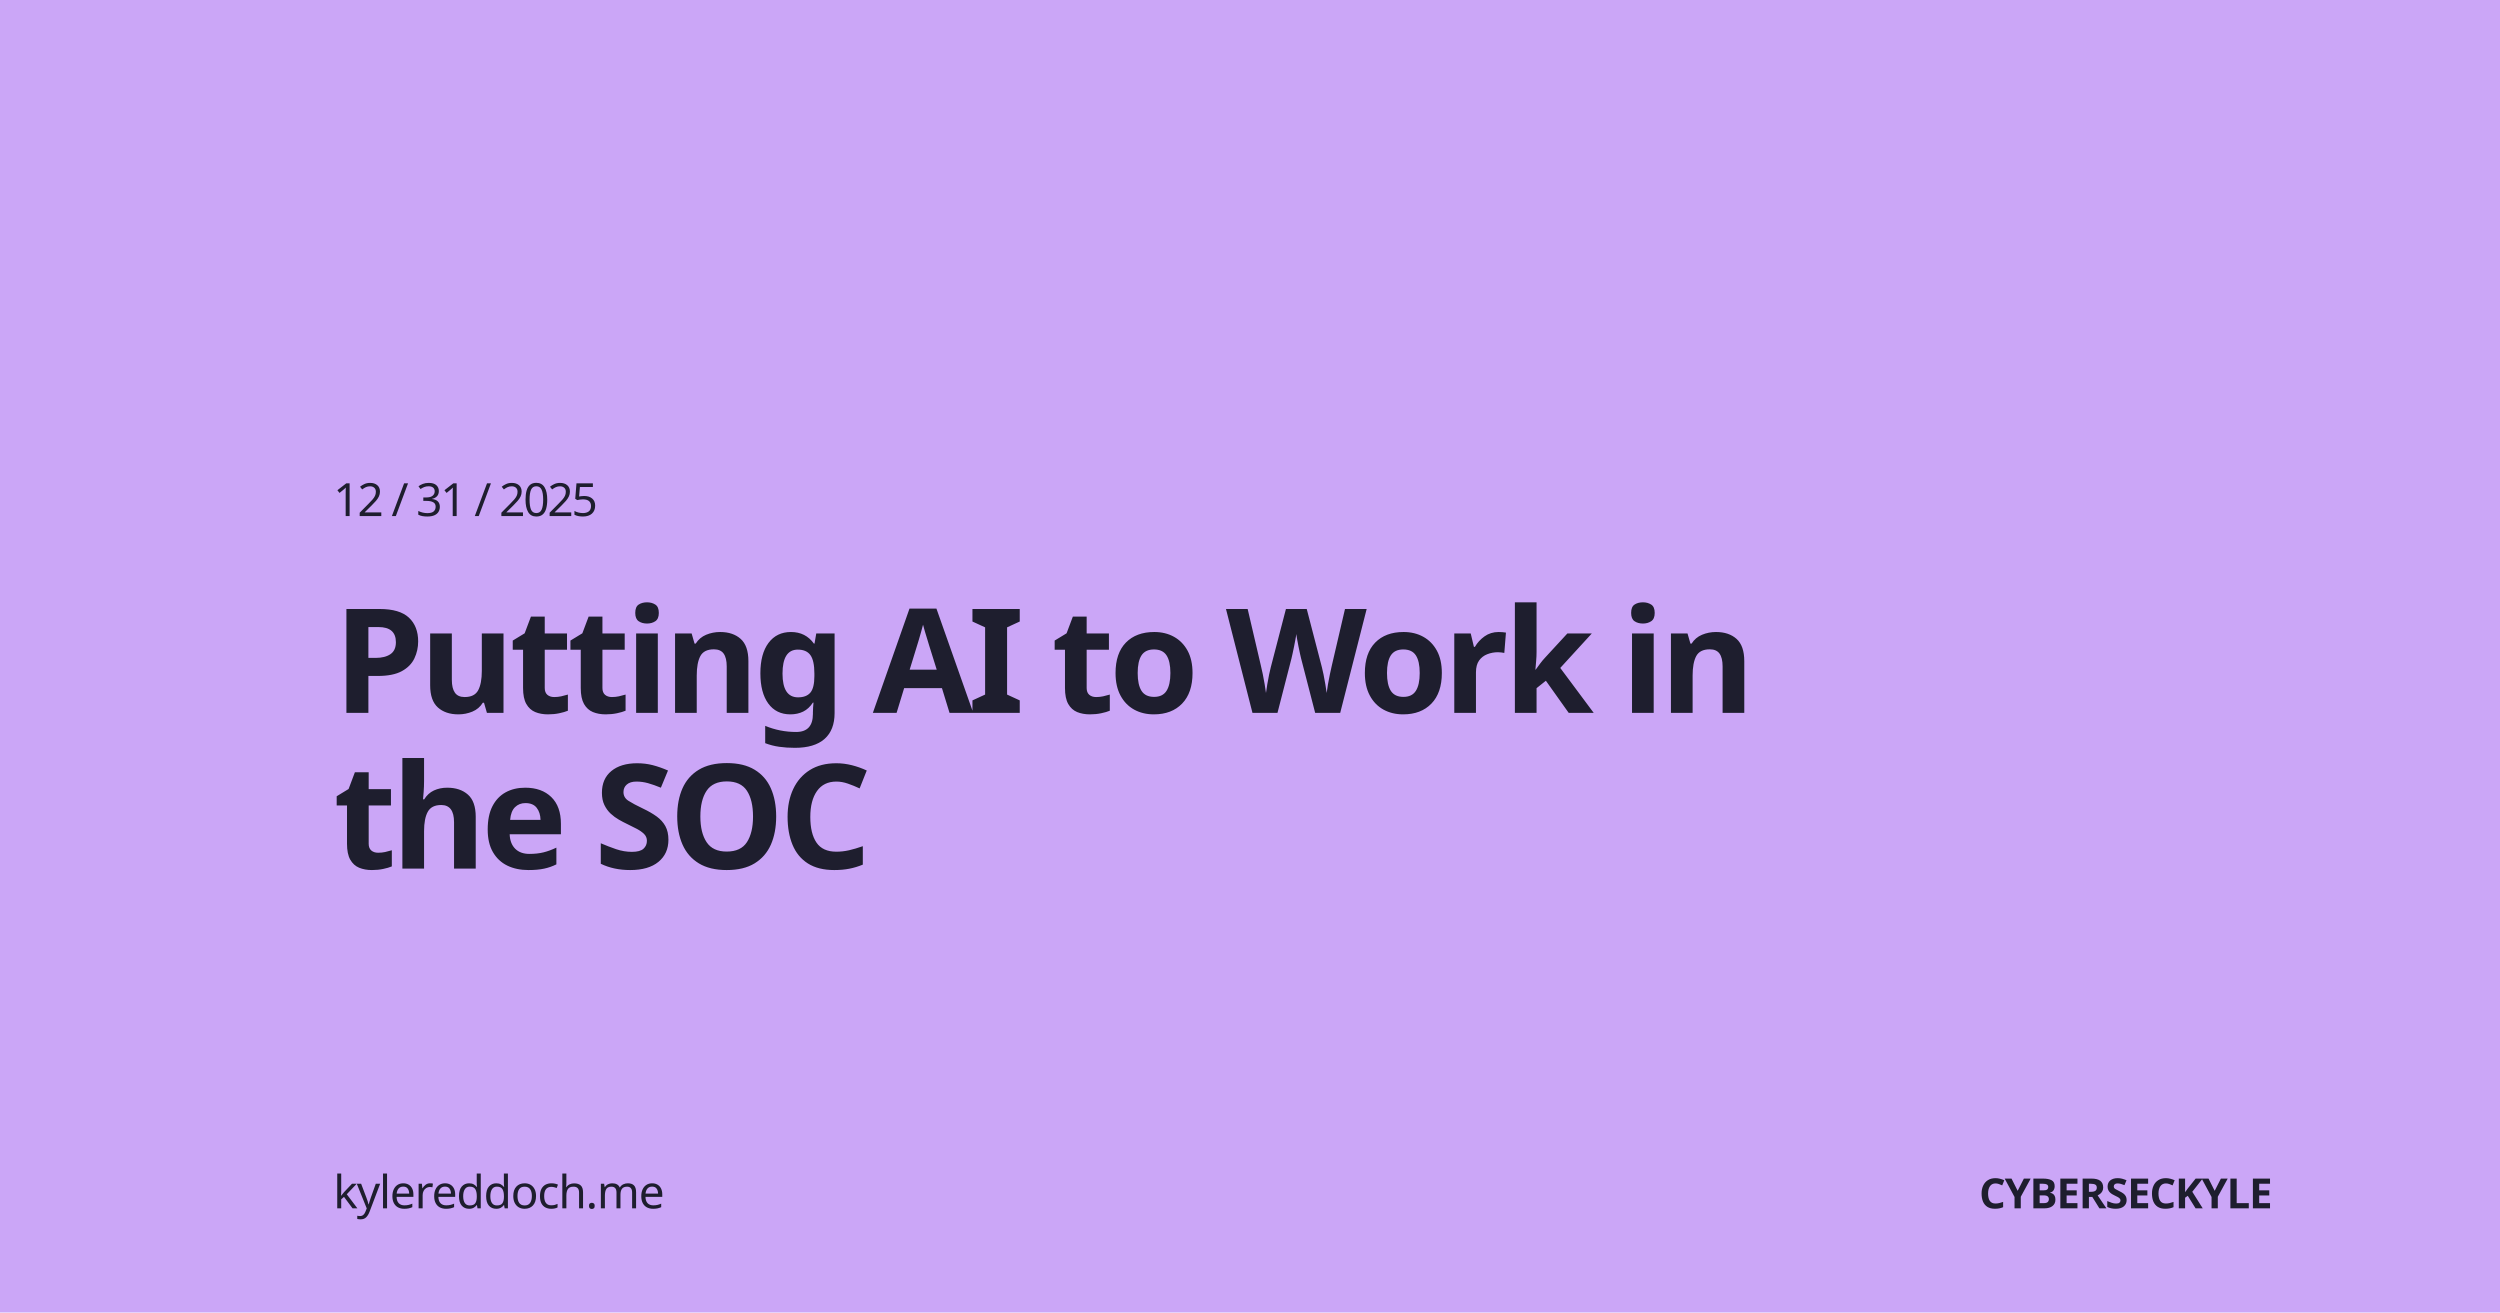
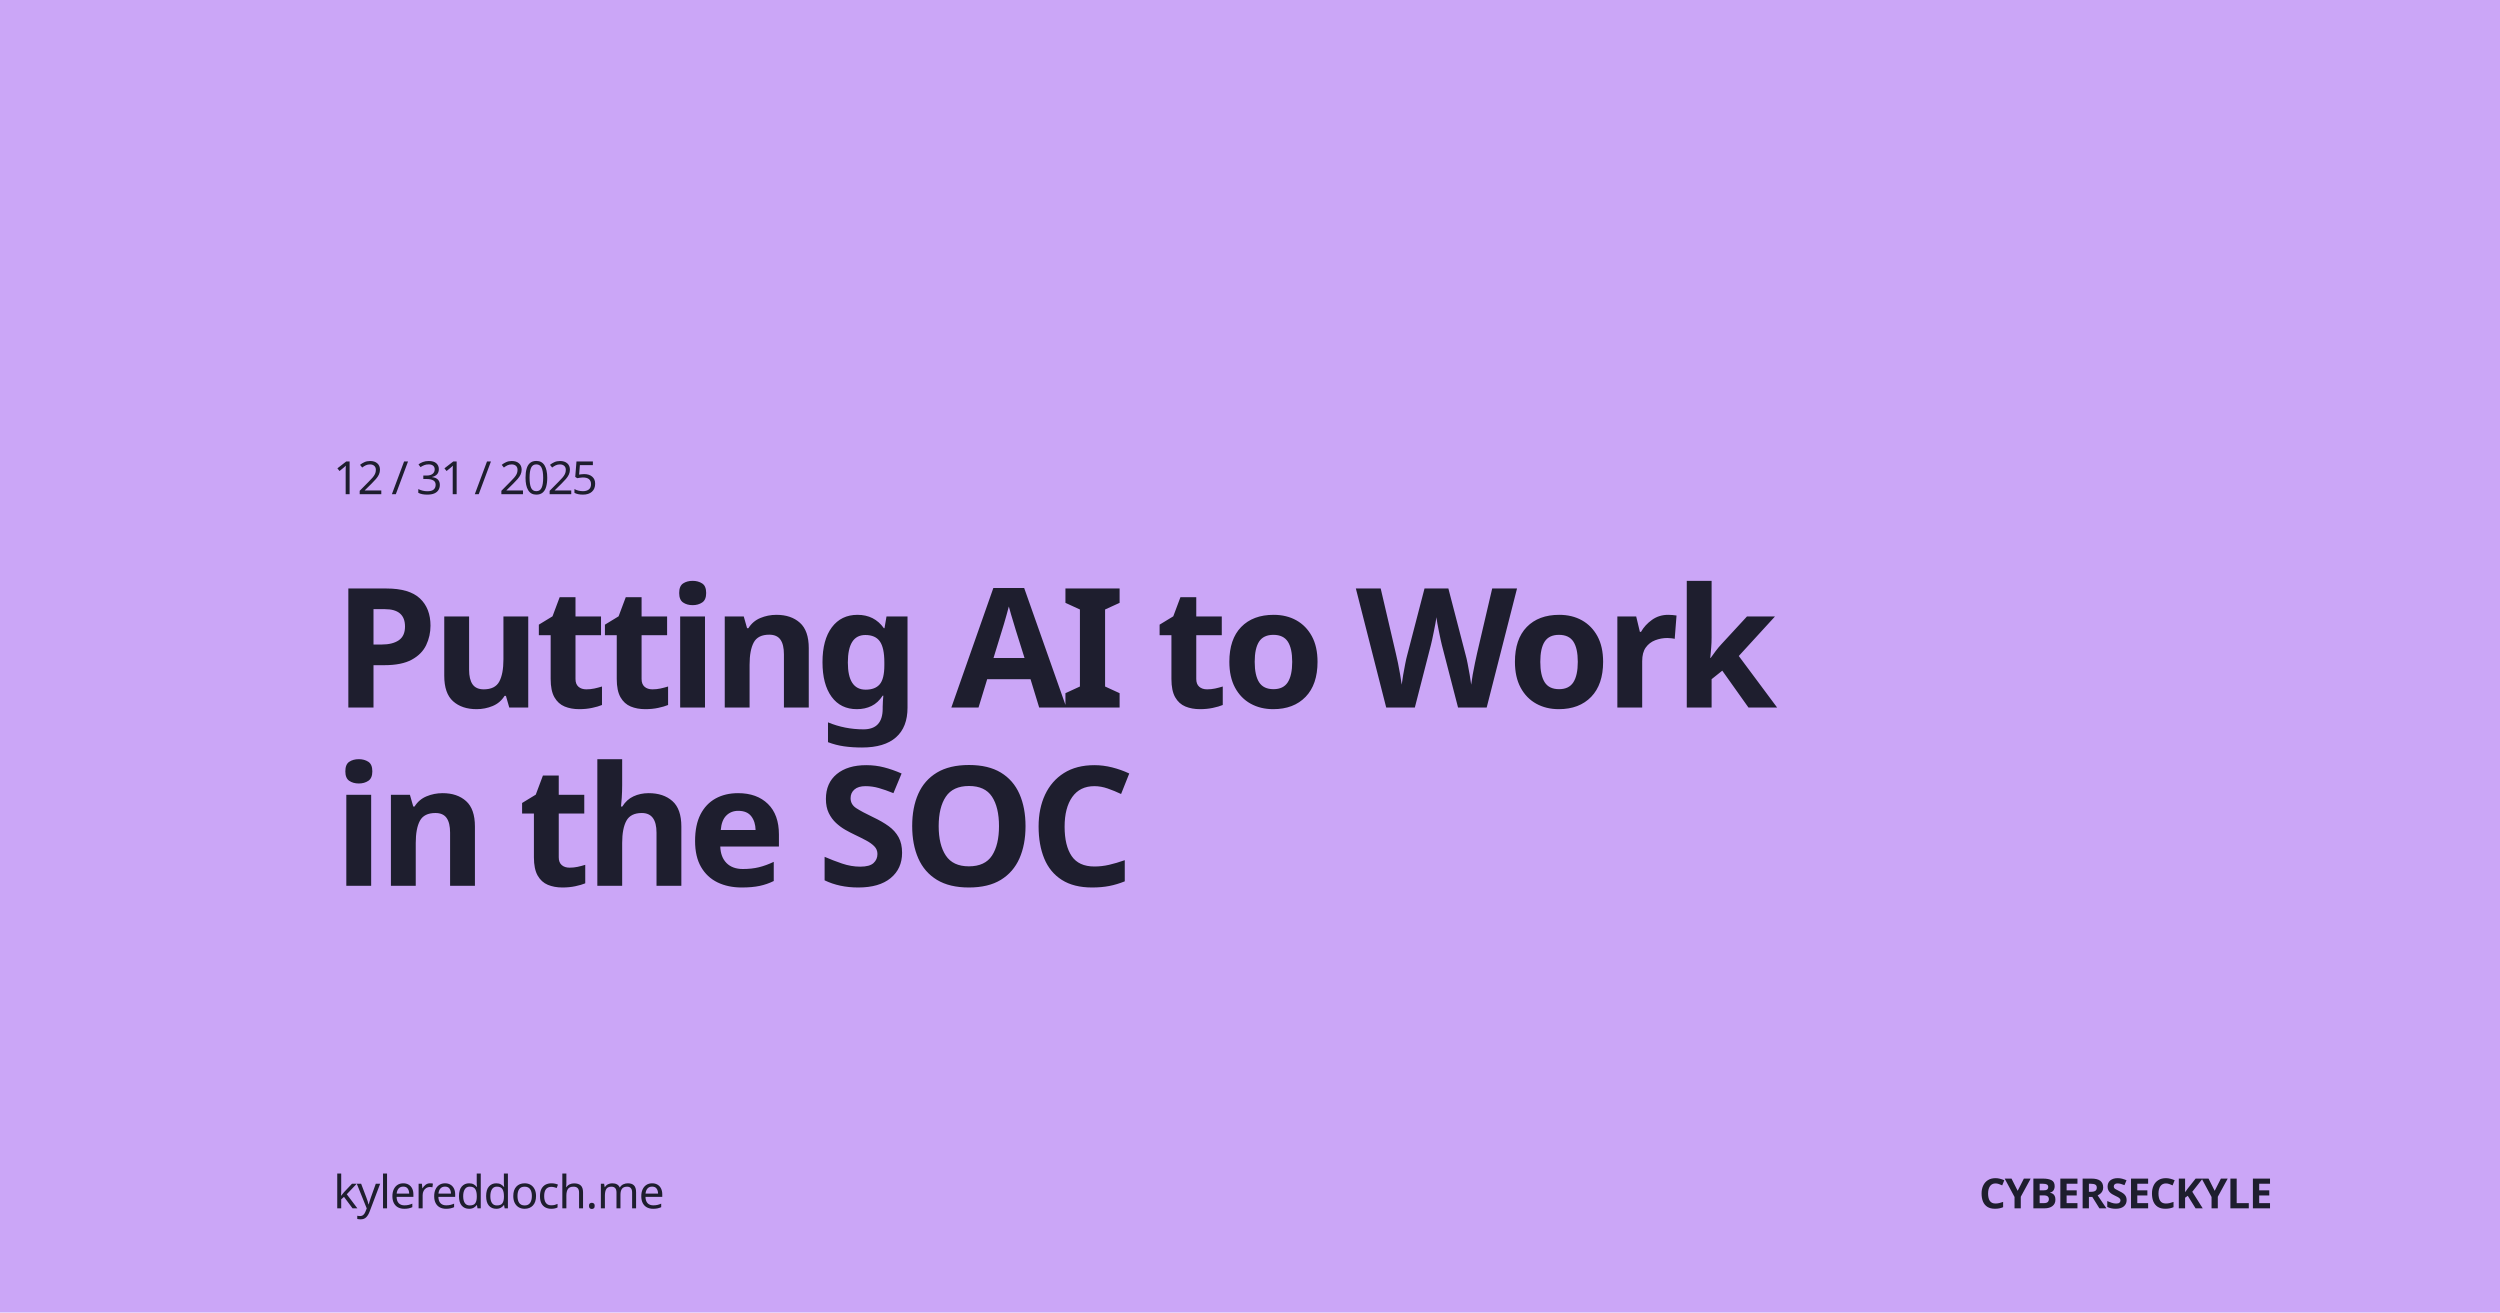
<svg xmlns="http://www.w3.org/2000/svg" width="1200" height="630" viewBox="0 0 1200 630" version="1.1">
  <rect id="bg" width="100%" height="100%" opacity="1" fill="#cba6f7" />
  <text font-family="'Atkinson Hyperlegible', Ubuntu, sans-serif" font-size="22" font-weight="500" fill="#1e1e2e" letter-spacing="-1">
-     <tspan x="160" y="247.714">
+     <tspan x="160" y="237.2">
      12 / 31 / 2025
    </tspan>
  </text>
-   <text id="text" font-family="'Atkinson Hyperlegible', Ubuntu, sans-serif" font-size="69.841" font-weight="750" fill="#1e1e2e" letter-spacing="-2.62">
-     <tspan x="160" y="342.19">
-         Putting AI to Work in
+   <text id="text" font-family="'Atkinson Hyperlegible', Ubuntu, sans-serif" font-size="80" font-weight="700" fill="#1e1e2e" letter-spacing="-3">
+     <tspan x="160" y="339.6">
+         Putting AI to Work
      </tspan>
-     <tspan x="160" y="416.921">
-         the SOC
+     <tspan x="160" y="425.2">
+         in the SOC
      </tspan>
  </text>
  <text font-family="'Atkinson Hyperlegible', Ubuntu, sans-serif" font-size="22" font-weight="500" fill="#1e1e2e" letter-spacing="-0.5">
    <tspan x="160" y="580">kylereddoch.me</tspan>
  </text>
  <text font-family="'Atkinson Hyperlegible', Ubuntu, sans-serif" font-size="20" font-weight="600" fill="#1e1e2e" letter-spacing="-0.5">
    <tspan x="950" y="580">CYBERSECKYLE</tspan>
  </text>
</svg>
